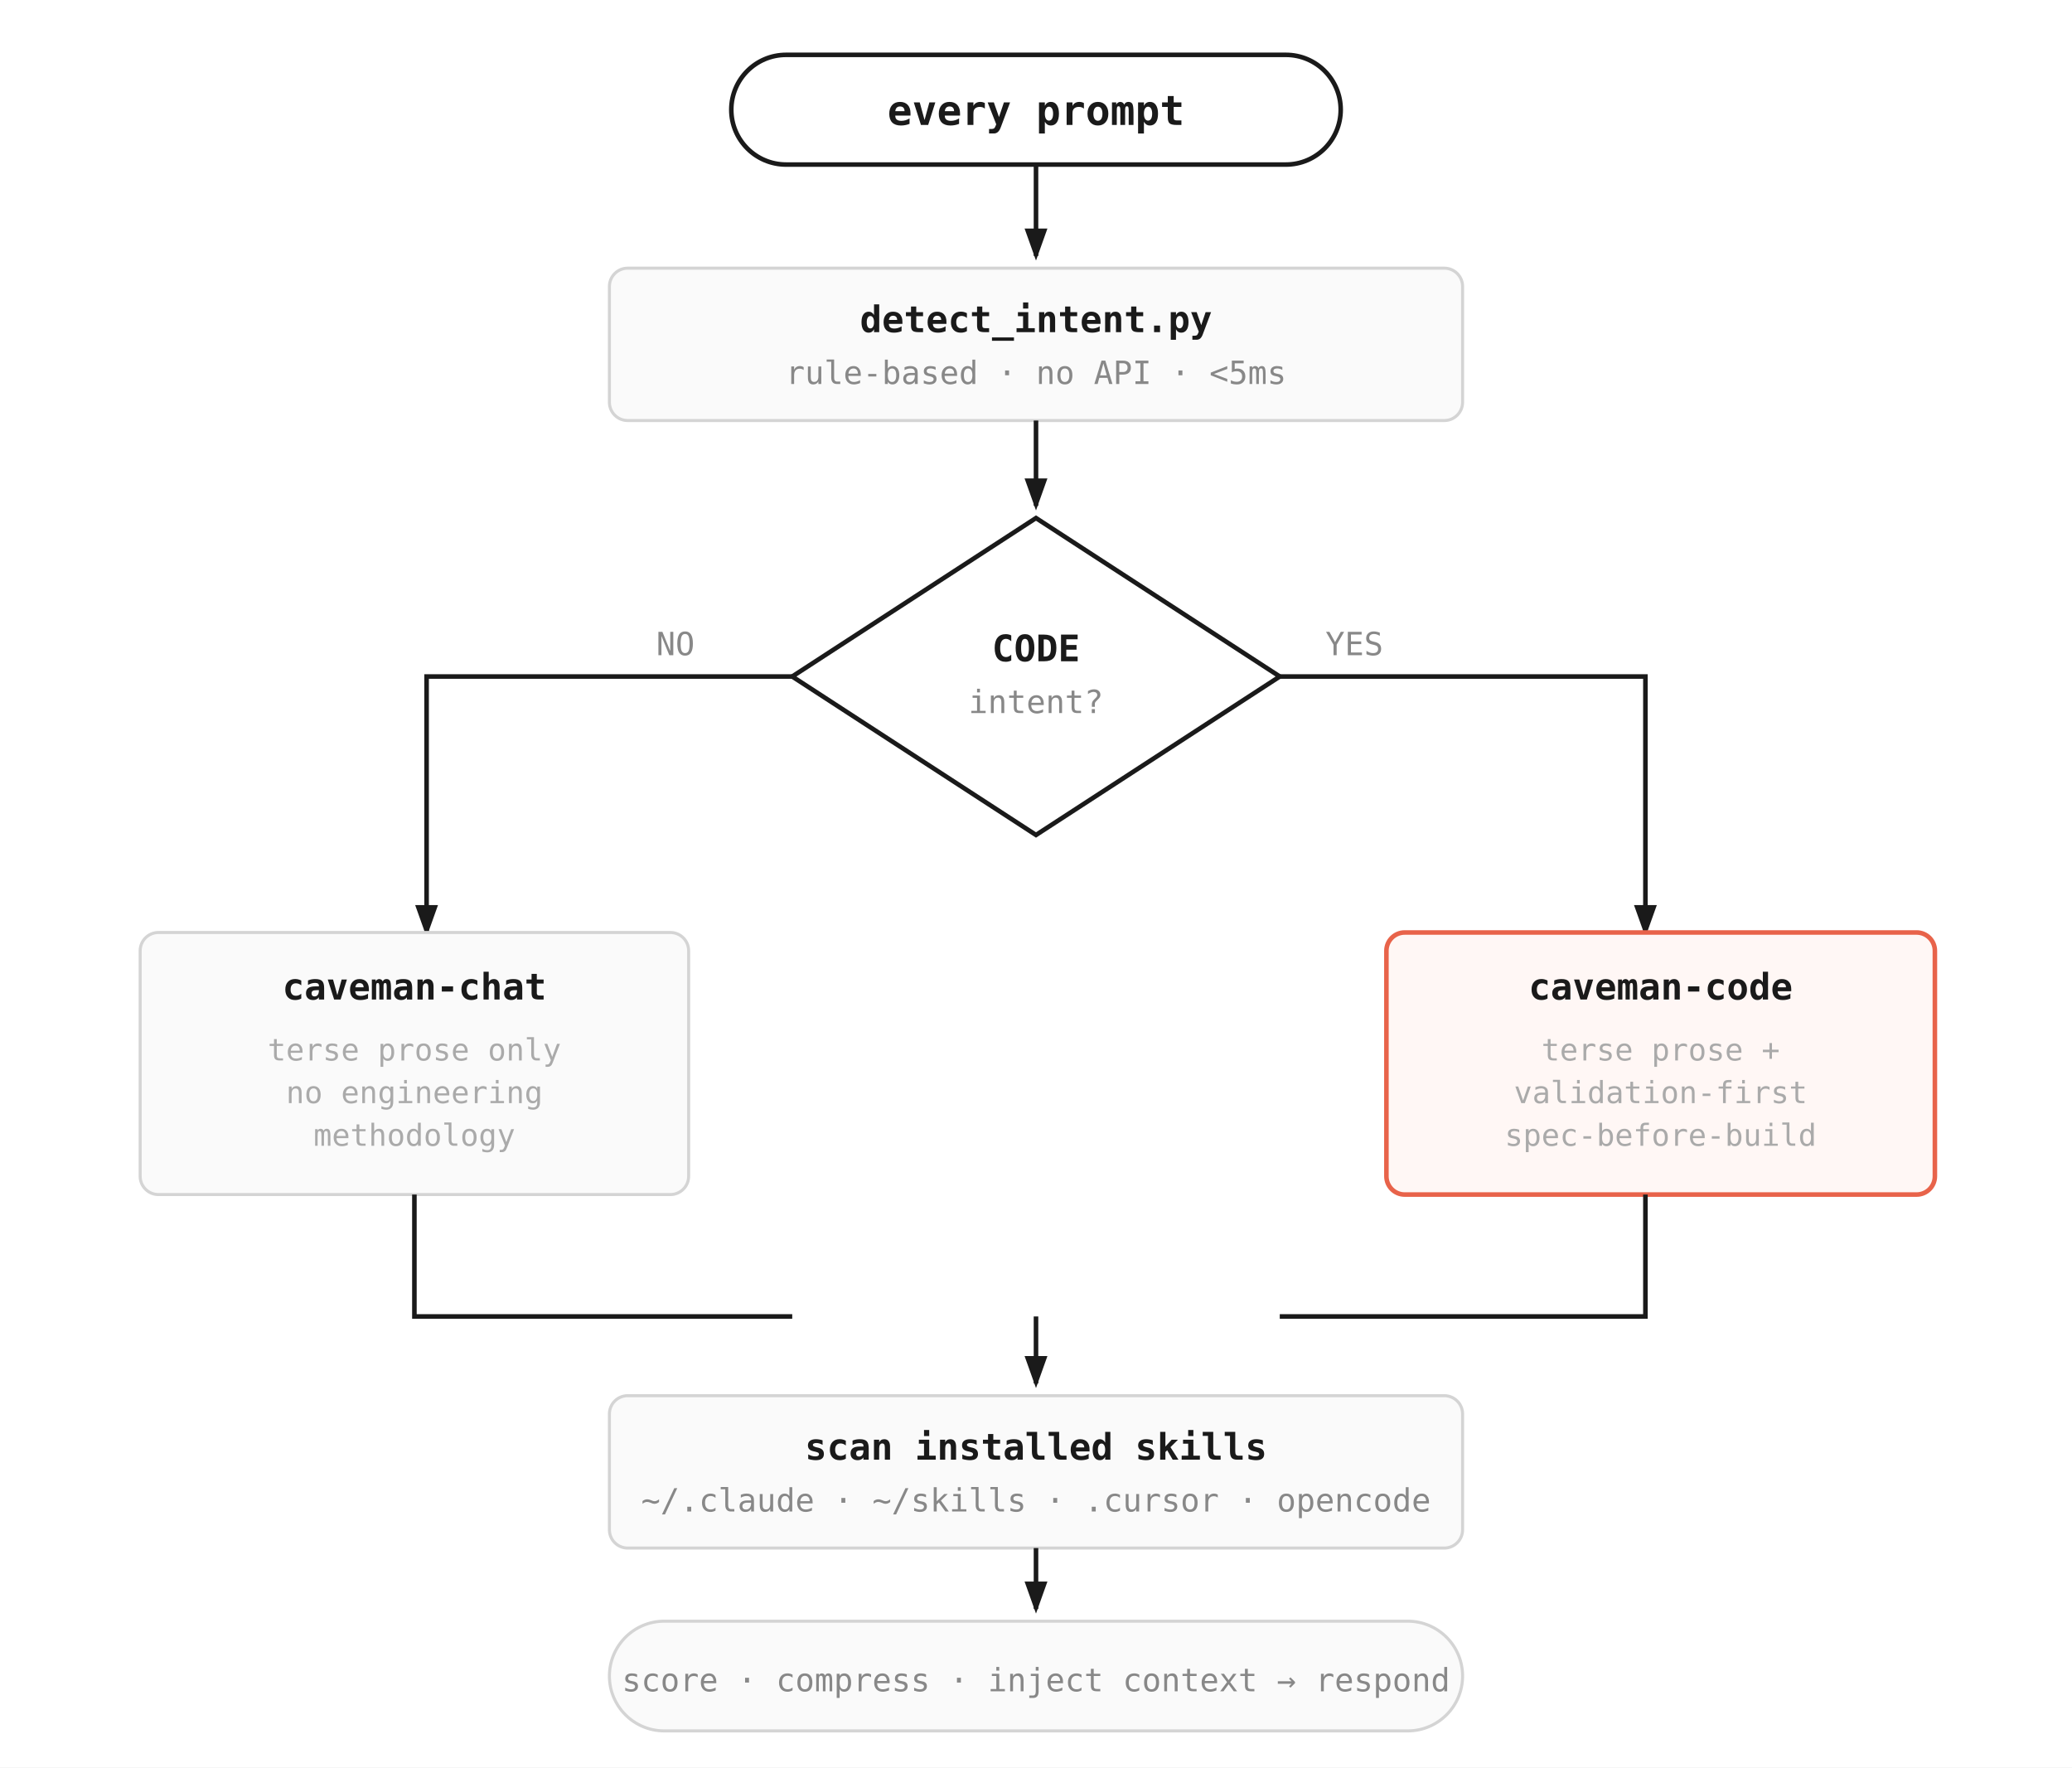
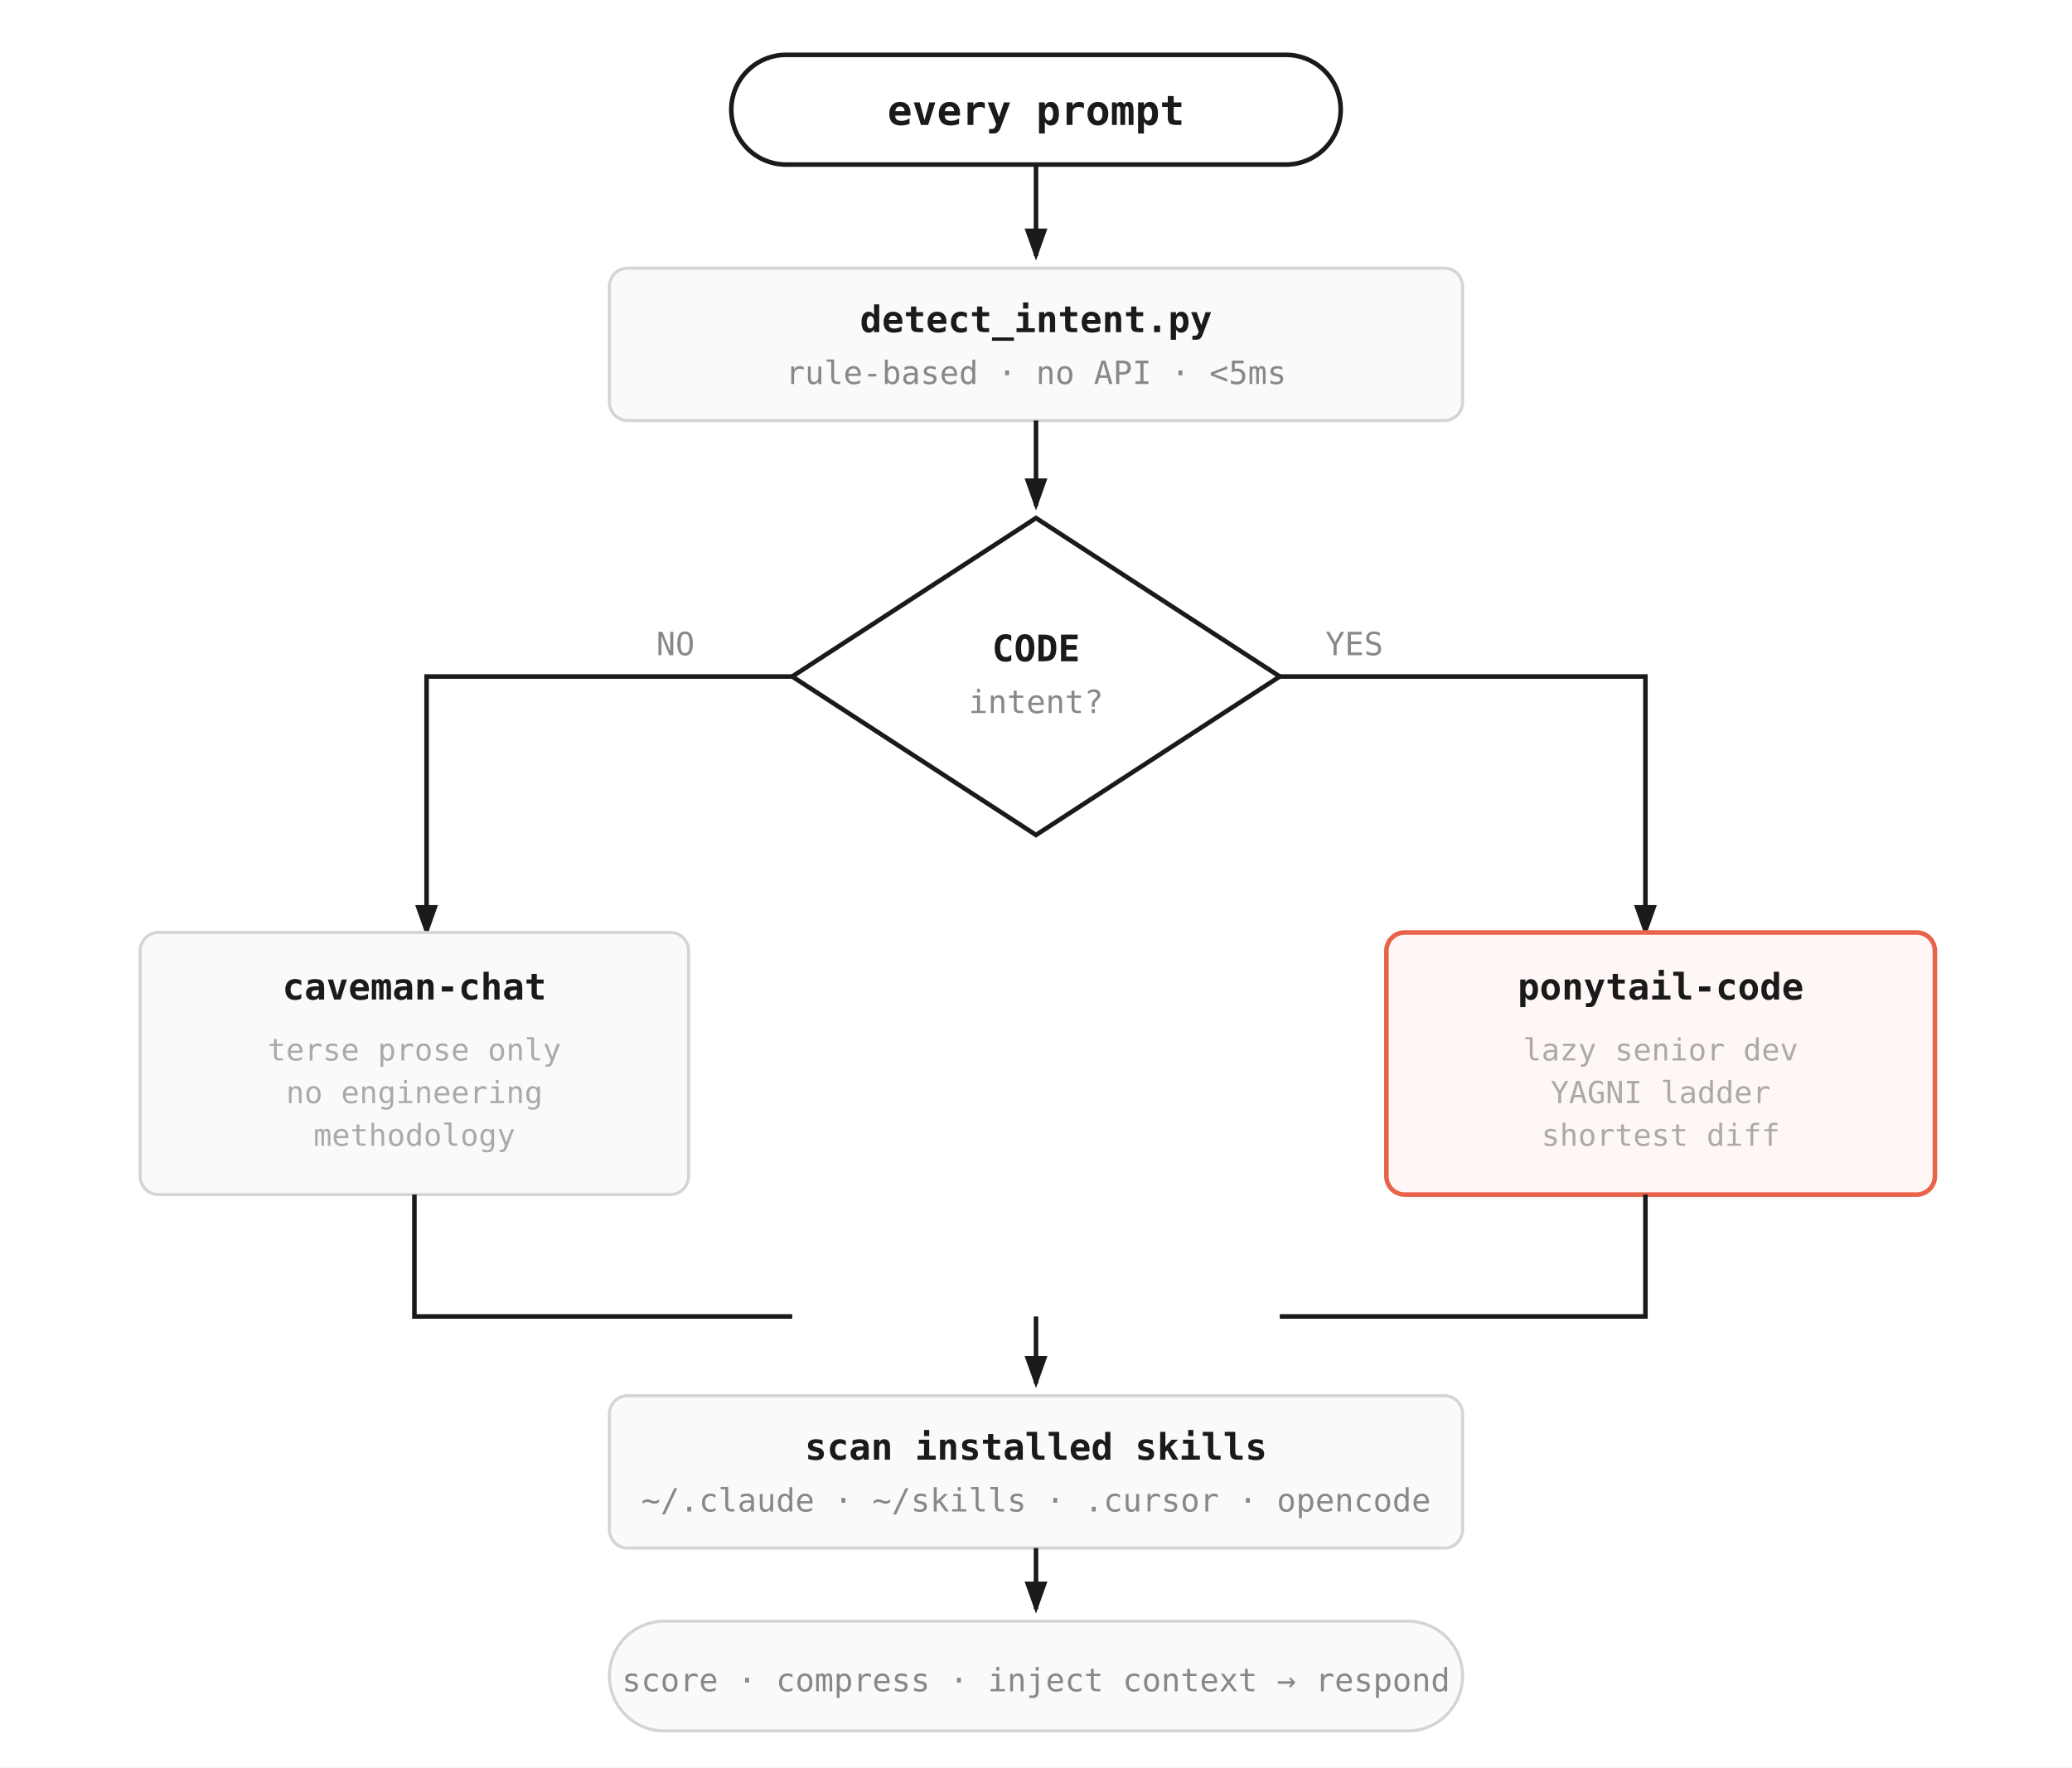
<svg xmlns="http://www.w3.org/2000/svg" viewBox="0 0 680 580">
  <defs>
    <marker id="a" markerWidth="7" markerHeight="5" refX="6" refY="2.5" orient="auto">
      <path d="M0,0 L7,2.5 L0,5 Z" fill="#1a1a1a" />
    </marker>
    <marker id="b" markerWidth="7" markerHeight="5" refX="6" refY="2.5" orient="auto">
      <path d="M0,0 L7,2.5 L0,5 Z" fill="#888" />
    </marker>
    <style>
      text { font-family: 'JetBrains Mono', 'Cascadia Code', ui-monospace, monospace; }
      .label-sm { font-size: 10.5px; fill: #888; }
      .label-md { font-size: 12px; fill: #1a1a1a; font-weight: 600; }
      .label-lg { font-size: 13.5px; fill: #1a1a1a; font-weight: 600; }
      .note { font-size: 10px; fill: #aaa; }
      .pill { fill: #fff; stroke: #1a1a1a; stroke-width: 1.5; }
      .box  { fill: #fafafa; stroke: #d4d4d4; stroke-width: 1; }
      .dm   { fill: #fff; stroke: #1a1a1a; stroke-width: 1.5; }
      .accent-box { fill: #fff7f5; stroke: #e8634a; stroke-width: 1.5; }
      .line  { stroke: #1a1a1a; stroke-width: 1.5; fill: none; }
      .line-dim { stroke: #bbb; stroke-width: 1; fill: none; stroke-dasharray: 4 3; }
    </style>
  </defs>
  <rect width="680" height="580" fill="#fff" />
  <rect x="240" y="18" width="200" height="36" rx="18" class="pill" />
  <text x="340" y="41" text-anchor="middle" class="label-lg">every prompt</text>
  <line x1="340" y1="54" x2="340" y2="84" class="line" marker-end="url(#a)" />
  <rect x="200" y="88" width="280" height="50" rx="6" class="box" />
  <text x="340" y="109" text-anchor="middle" class="label-md">detect_intent.py</text>
  <text x="340" y="126" text-anchor="middle" class="label-sm">rule-based · no API · &lt;5ms</text>
  <line x1="340" y1="138" x2="340" y2="166" class="line" marker-end="url(#a)" />
  <polygon points="340,170 420,222 340,274 260,222" class="dm" />
  <text x="340" y="217" text-anchor="middle" class="label-md">CODE</text>
  <text x="340" y="234" text-anchor="middle" class="label-sm">intent?</text>
  <text x="435" y="215" class="label-sm" fill="#1a1a1a">YES</text>
  <path d="M420,222 L540,222 L540,306" class="line" marker-end="url(#a)" />
  <text x="228" y="215" class="label-sm" fill="#1a1a1a" text-anchor="end">NO</text>
  <path d="M260,222 L140,222 L140,306" class="line" marker-end="url(#a)" />
  <rect x="455" y="306" width="180" height="86" rx="6" class="accent-box" />
-   <text x="545" y="328" text-anchor="middle" class="label-md" fill="#c0441e">caveman-code</text>
-   <text x="545" y="348" text-anchor="middle" class="note" fill="#e8634a">terse prose +</text>
-   <text x="545" y="362" text-anchor="middle" class="note" fill="#e8634a">validation-first</text>
-   <text x="545" y="376" text-anchor="middle" class="note" fill="#e8634a">spec-before-build</text>
+   <text x="545" y="328" text-anchor="middle" class="label-md" fill="#c0441e">ponytail-code</text>
+   <text x="545" y="348" text-anchor="middle" class="note" fill="#e8634a">lazy senior dev</text>
+   <text x="545" y="362" text-anchor="middle" class="note" fill="#e8634a">YAGNI ladder</text>
+   <text x="545" y="376" text-anchor="middle" class="note" fill="#e8634a">shortest diff</text>
  <rect x="46" y="306" width="180" height="86" rx="6" class="box" />
  <text x="136" y="328" text-anchor="middle" class="label-md">caveman-chat</text>
  <text x="136" y="348" text-anchor="middle" class="note">terse prose only</text>
  <text x="136" y="362" text-anchor="middle" class="note">no engineering</text>
  <text x="136" y="376" text-anchor="middle" class="note">methodology</text>
  <path d="M540,392 L540,432 L420,432" class="line" />
  <path d="M136,392 L136,432 L260,432" class="line" />
  <line x1="340" y1="432" x2="340" y2="454" class="line" marker-end="url(#a)" />
  <rect x="200" y="458" width="280" height="50" rx="6" class="box" />
  <text x="340" y="479" text-anchor="middle" class="label-md">scan installed skills</text>
  <text x="340" y="496" text-anchor="middle" class="label-sm">~/.claude · ~/skills · .cursor · opencode</text>
  <line x1="340" y1="508" x2="340" y2="528" class="line" marker-end="url(#a)" />
  <rect x="200" y="532" width="280" height="36" rx="18" class="box" />
  <text x="340" y="555" text-anchor="middle" class="label-sm">score · compress · inject context → respond</text>
</svg>
